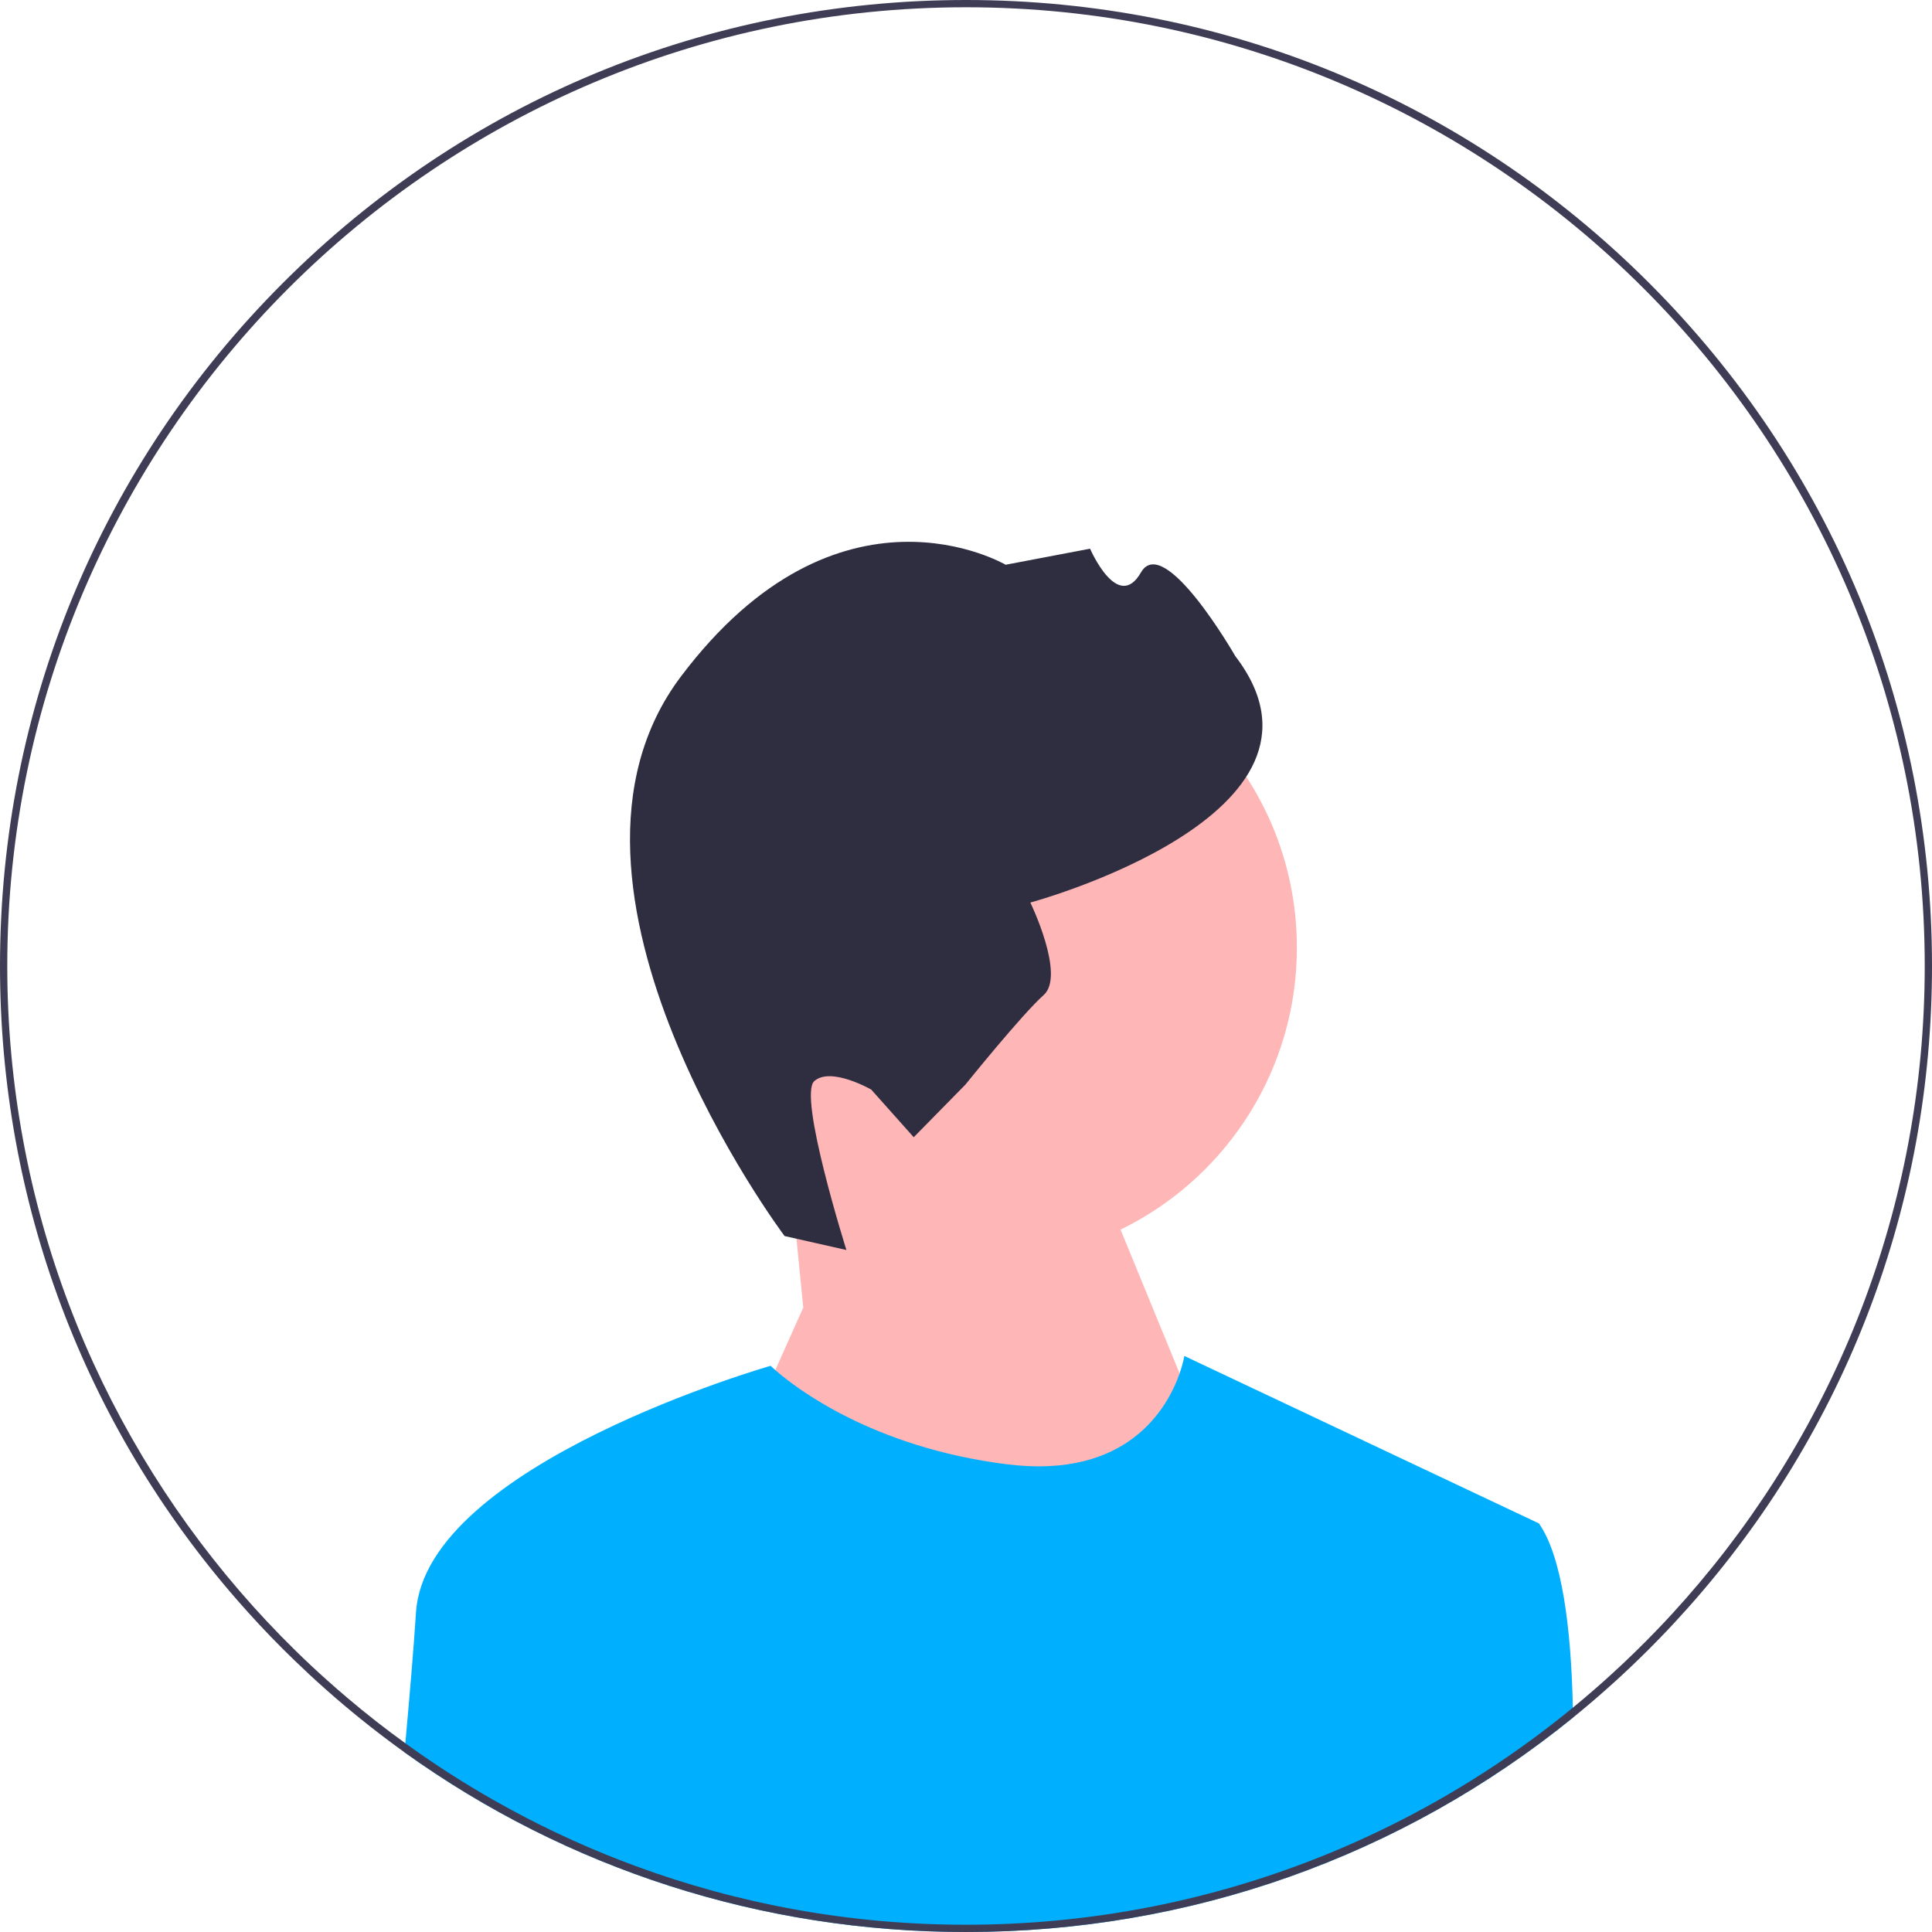
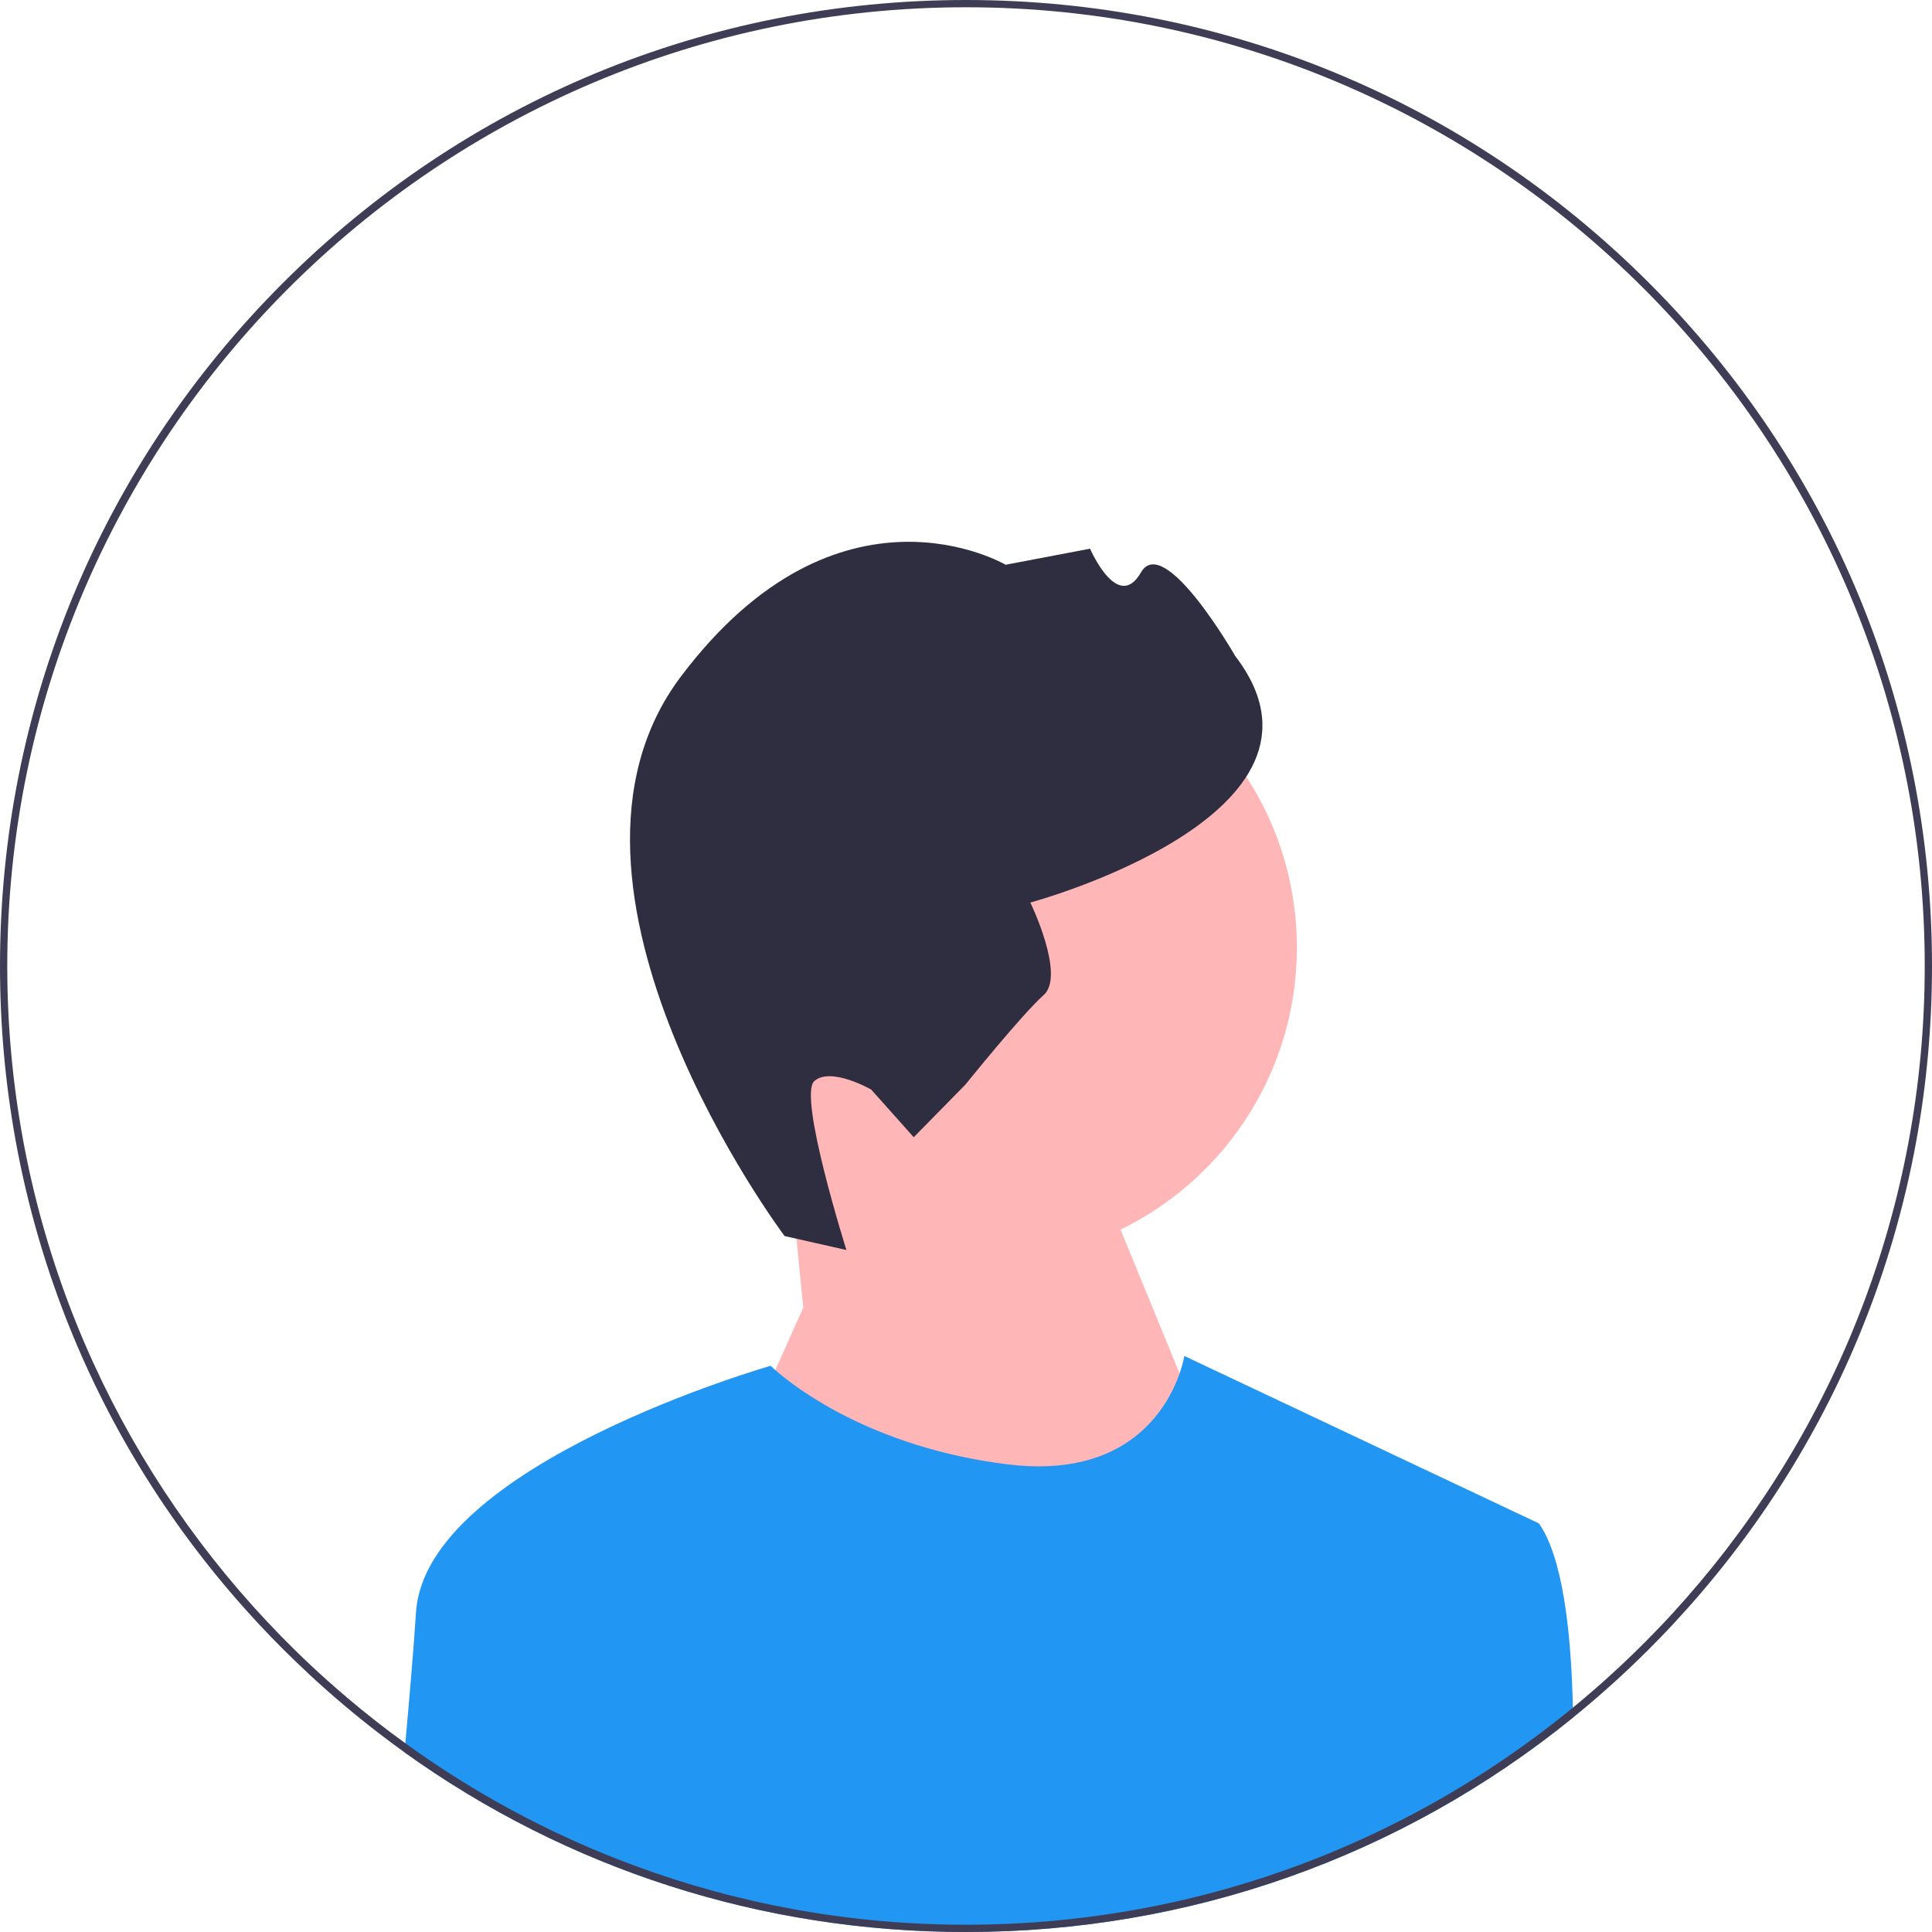
<svg xmlns="http://www.w3.org/2000/svg" width="532" height="532" viewBox="0 0 532 532">
  <circle cx="270.76" cy="260.934" r="86.349" fill="#ffb6b6" />
  <polygon points="221.19 360.052 217.289 320.618 295.19 306.052 341.19 418.052 261.19 510.052 204.19 398.052 221.19 360.052" fill="#ffb6b6" />
  <path d="m216.037,340.357l17.031,3.848s-13.388-42.455-8.844-46.508c4.544-4.053,15.68,2.333,15.68,2.333l11.702,13.12,14.254-14.512s15.475-19.242,21.534-24.646-3.673-25.464-3.673-25.464c0,0,89.892-24.239,56.443-67.84,0,0-19.611-34.185-25.997-23.049-6.386,11.136-14.002-6.55-14.002-6.55l-23.254,4.422s-45.894-27.06-89.453,30.83c-43.559,57.89,28.579,154.016,28.579,154.016h-0Z" fill="#2f2e41" />
-   <path d="m433.16,472.95c-47.19,38.26-105.57,59.05-167.16,59.05-56.24,0-109.81-17.34-154.62-49.48.08-.84.16-1.67.23-2.5,1.19-13,2.25-25.64,2.95-36.12,2.71-40.69,97.64-67.81,97.64-67.81,0,0,.43.43,1.29,1.18,5.24,4.6,26.51,21.28,63.81,25.94,33.26,4.16,44.21-15.57,47.52-25.02,1-2.88,1.3-4.81,1.3-4.81l97.64,46.11c6.37,9.1,8.86,28.7,9.35,50.73.02.91.04,1.81.05,2.73Z" fill="#00b0ff" />
+   <path d="m433.16,472.95c-47.19,38.26-105.57,59.05-167.16,59.05-56.24,0-109.81-17.34-154.62-49.48.08-.84.16-1.67.23-2.5,1.19-13,2.25-25.64,2.95-36.12,2.71-40.69,97.64-67.81,97.64-67.81,0,0,.43.43,1.29,1.18,5.24,4.6,26.51,21.28,63.81,25.94,33.26,4.16,44.21-15.57,47.52-25.02,1-2.88,1.3-4.81,1.3-4.81l97.64,46.11c6.37,9.1,8.86,28.7,9.35,50.73.02.91.04,1.81.05,2.73Z" fill="#2196f3" />
  <path d="m454.09,77.91C403.85,27.67,337.05,0,266,0S128.15,27.67,77.91,77.91C27.67,128.15,0,194.95,0,266c0,64.85,23.05,126.16,65.29,174.57,4.03,4.63,8.24,9.14,12.62,13.52,1.03,1.03,2.07,2.06,3.12,3.06,2.8,2.71,5.65,5.36,8.55,7.93,1.76,1.57,3.54,3.11,5.34,4.62,1.41,1.19,2.82,2.36,4.25,3.51.03.03.05.05.08.07,3.97,3.2,8.01,6.28,12.13,9.24,44.81,32.14,98.38,49.48,154.62,49.48,61.59,0,119.97-20.79,167.16-59.05,3.85-3.12,7.62-6.36,11.32-9.71,3.27-2.96,6.47-6.01,9.61-9.15.99-.99,1.98-1.99,2.95-3,2.7-2.78,5.32-5.61,7.88-8.48,43.37-48.72,67.08-110.84,67.08-176.61,0-71.05-27.67-137.85-77.91-188.09Zm10.18,362.21c-2.5,2.84-5.06,5.64-7.68,8.37-4.08,4.25-8.29,8.37-12.64,12.34-1.65,1.52-3.32,3-5.01,4.47-1.92,1.67-3.86,3.31-5.83,4.92-15.53,12.75-32.54,23.75-50.73,32.71-7.19,3.55-14.56,6.78-22.1,9.67-29.29,11.24-61.08,17.4-94.28,17.4-32.04,0-62.76-5.74-91.19-16.24-11.67-4.3-22.95-9.41-33.78-15.26-1.59-.86-3.17-1.73-4.74-2.62-8.26-4.68-16.25-9.79-23.92-15.31-.25-.18-.51-.37-.76-.55-5.46-3.94-10.77-8.09-15.9-12.45-1.88-1.59-3.74-3.2-5.57-4.85-2.98-2.65-5.9-5.38-8.75-8.18-5.4-5.29-10.56-10.8-15.49-16.53C26.09,391.77,2,331.65,2,266,2,120.43,120.43,2,266,2s264,118.43,264,264c0,66.66-24.83,127.62-65.73,174.12Z" fill="#3f3d56" />
</svg>
